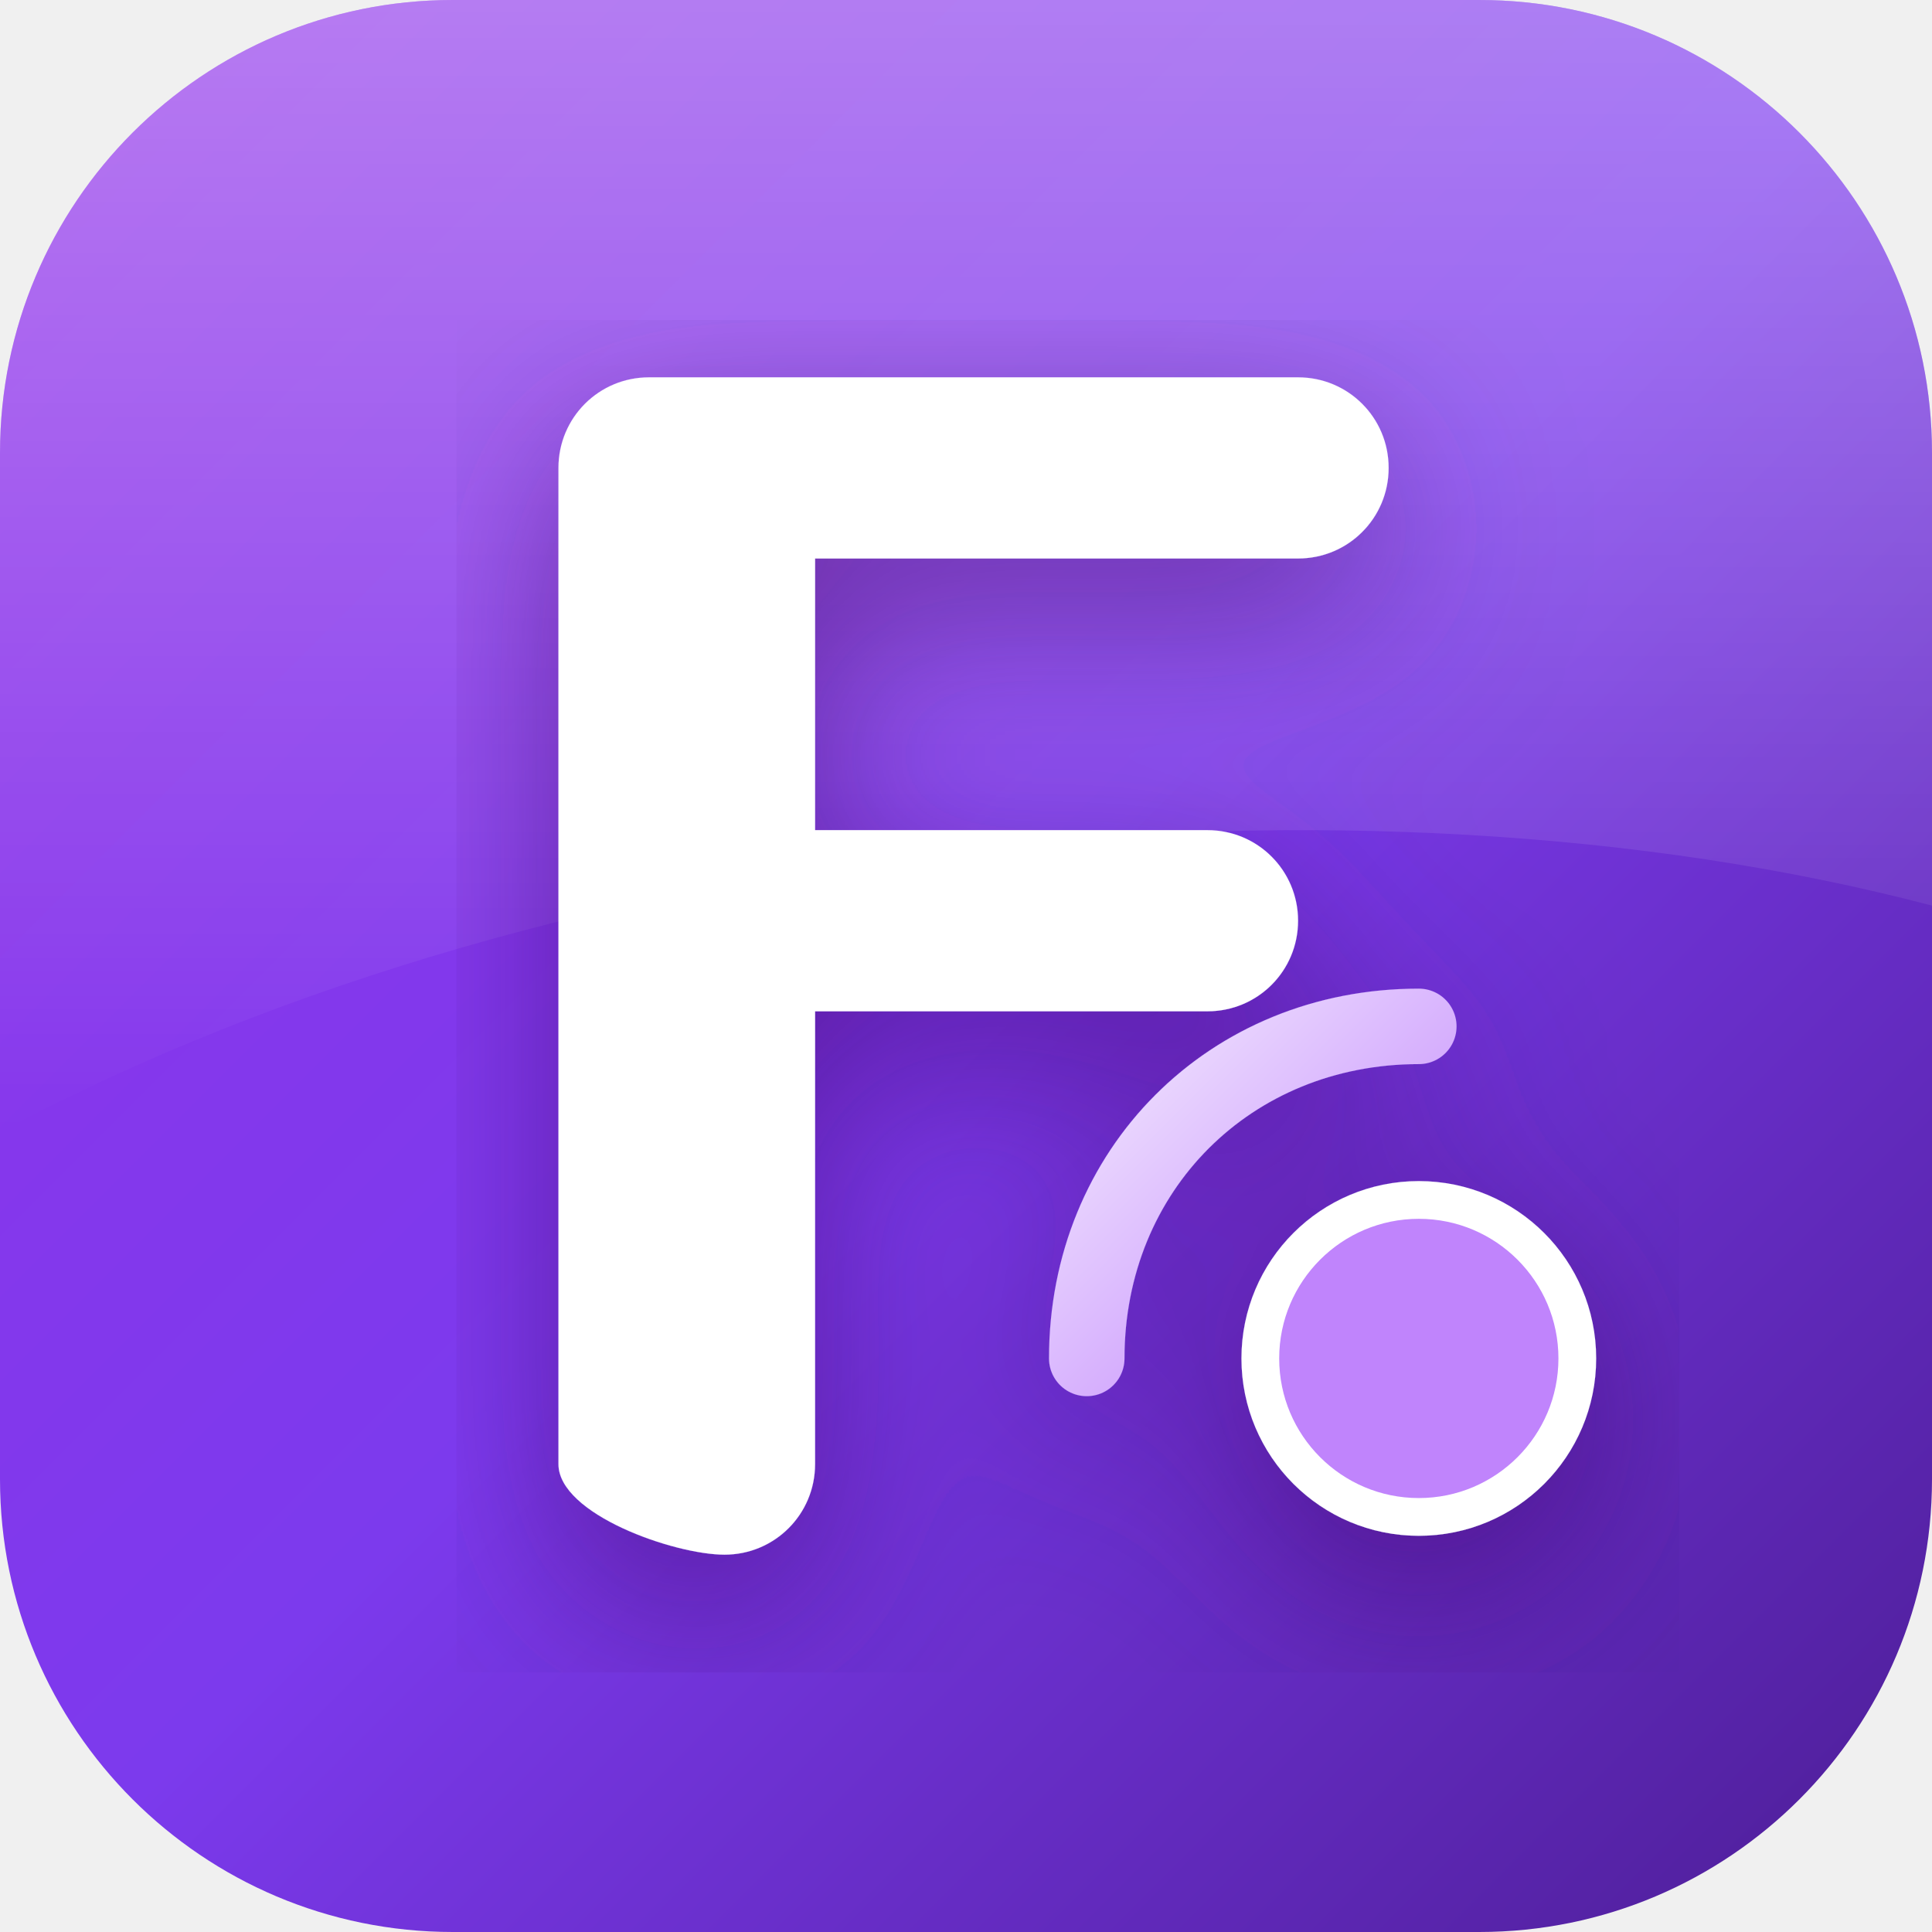
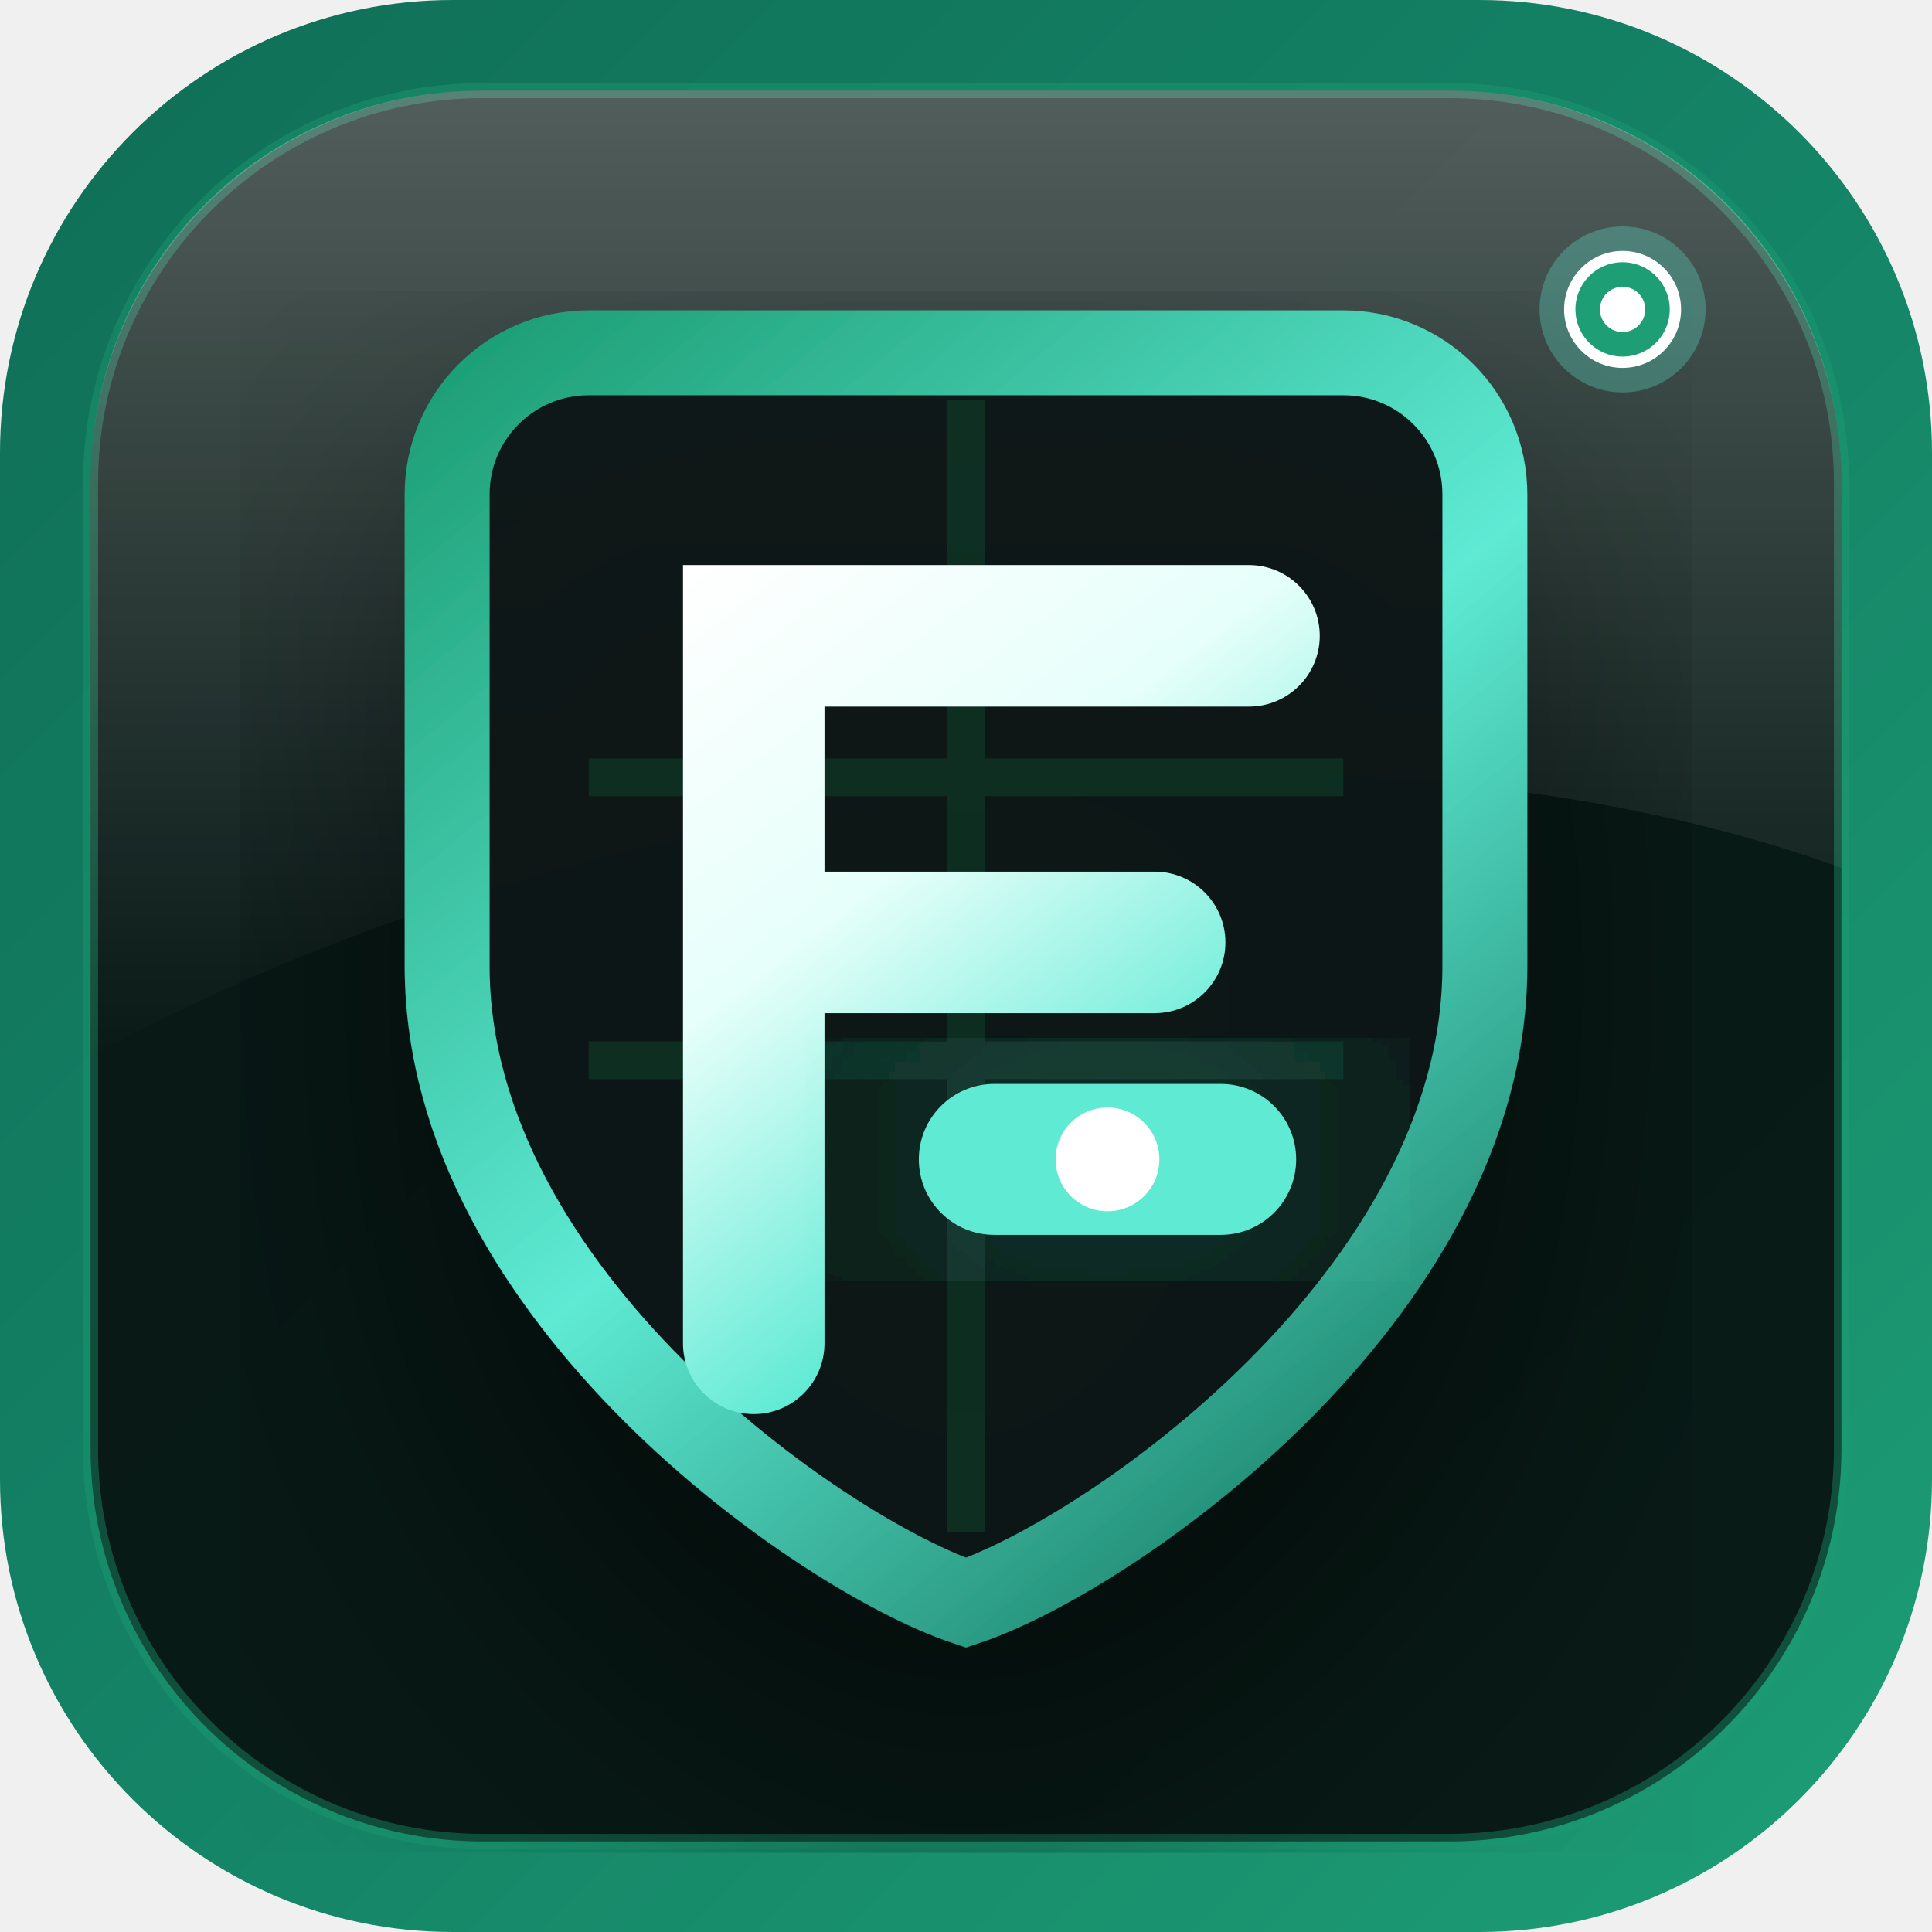
<svg xmlns="http://www.w3.org/2000/svg" viewBox="0 0 512 512" width="512" height="512">
  <defs>
-     <linearGradient id="violetBg" x1="0%" y1="0%" x2="100%" y2="100%">
-       <stop offset="0%" stop-color="#9333ea" />
-       <stop offset="50%" stop-color="#7c3aed" />
-       <stop offset="100%" stop-color="#4c1d95" />
+     <linearGradient id="flexEmeraldBg" x1="0%" y1="0%" x2="100%" y2="100%">
+       <stop offset="0%" stop-color="#0F6E56" />
+       <stop offset="50%" stop-color="#148366" />
+       <stop offset="100%" stop-color="#1D9E75" />
    </linearGradient>
    <linearGradient id="glossGrad" x1="0%" y1="0%" x2="0%" y2="100%">
-       <stop offset="0%" stop-color="#ffffff" stop-opacity="0.35" />
+       <stop offset="0%" stop-color="#ffffff" stop-opacity="0.30" />
      <stop offset="100%" stop-color="#ffffff" stop-opacity="0" />
    </linearGradient>
-     <linearGradient id="accentGrad" x1="0%" y1="0%" x2="100%" y2="100%">
-       <stop offset="0%" stop-color="#f3e8ff" />
-       <stop offset="100%" stop-color="#c084fc" />
+     <linearGradient id="shieldBorderGrad" x1="7" y1="5" x2="29" y2="31.5" gradientUnits="userSpaceOnUse">
+       <stop offset="0%" stop-color="#1D9E75" />
+       <stop offset="50%" stop-color="#5eead4" />
+       <stop offset="100%" stop-color="#0F6E56" />
    </linearGradient>
-     <filter id="shadow" x="-10%" y="-10%" width="120%" height="120%">
-       <feDropShadow dx="0" dy="16" stdDeviation="24" flood-color="#3b0764" flood-opacity="0.5" />
+     <linearGradient id="letterFGrad" x1="12" y1="9.5" x2="25.5" y2="27.5" gradientUnits="userSpaceOnUse">
+       <stop offset="0%" stop-color="#ffffff" />
+       <stop offset="35%" stop-color="#e6fffa" />
+       <stop offset="70%" stop-color="#5eead4" />
+       <stop offset="100%" stop-color="#1D9E75" />
+     </linearGradient>
+     <filter id="shieldShadow" x="-20%" y="-20%" width="140%" height="140%">
+       <feDropShadow dx="0" dy="16" stdDeviation="20" flood-color="#051f18" flood-opacity="0.75" />
+       <feDropShadow dx="0" dy="4" stdDeviation="6" flood-color="#000000" flood-opacity="0.6" />
+     </filter>
+     <filter id="neonGlow" x="-30%" y="-30%" width="160%" height="160%">
+       <feGaussianBlur stdDeviation="8" result="coloredBlur" />
+       <feMerge>
+         <feMergeNode in="coloredBlur" />
+         <feMergeNode in="SourceGraphic" />
+       </feMerge>
    </filter>
  </defs>
-   <rect width="512" height="512" rx="120" fill="url(#violetBg)" />
-   <path d="M 0,120 C 0,53.7 53.7,0 120,0 L 392,0 C 458.3,0 512,53.7 512,120 L 512,240 C 360,200 150,220 0,300 Z" fill="url(#glossGrad)" />
-   <g filter="url(#shadow)">
-     <path d="M 148,124 C 148,110.7 158.7,100 172,100 L 344,100 C 357.3,100 368,110.7 368,124 C 368,137.3 357.3,148 344,148 L 216,148 L 216,220 L 320,220 C 333.3,220 344,230.7 344,244 C 344,257.3 333.3,268 320,268 L 216,268 L 216,388 C 216,401.3 205.3,412 192,412 C 178.7,412 148,401.3 148,388 Z" fill="#ffffff" />
-     <circle cx="376" cy="360" r="42" fill="#c084fc" stroke="#ffffff" stroke-width="10" />
-     <path d="M 288,360 C 288,310 326,272 376,272" stroke="url(#accentGrad)" stroke-width="20" stroke-linecap="round" fill="none" />
+   <rect width="512" height="512" rx="120" fill="url(#flexEmeraldBg)" />
+   <rect x="24" y="24" width="464" height="464" rx="104" fill="#081411" fill-opacity="0.94" stroke="#1D9E75" stroke-opacity="0.4" stroke-width="4" />
+   <path d="M 24,128 C 24,70 70,24 128,24 L 384,24 C 442,24 488,70 488,128 L 488,230 C 350,180 150,210 24,280 Z" fill="url(#glossGrad)" />
+   <g transform="translate(31, 31) scale(12.5)" filter="url(#shieldShadow)">
+     <path d="M7 8C7 6.343 8.343 5 10 5H26C27.657 5 29 6.343 29 8V18C29 25 21 30.5 18 31.5C15 30.5 7 25 7 18V8Z" stroke="url(#shieldBorderGrad)" stroke-width="1.8" fill="#0a1a15" fill-opacity="0.95" />
+     <path d="M10 14H26M10 20H26M18 6V30" stroke="#1D9E75" stroke-opacity="0.15" stroke-width="0.8" />
+     <path d="M12 9.5H24C24.828 9.5 25.5 10.172 25.5 11C25.5 11.828 24.828 12.5 24 12.5H15V16H22C22.828 16 23.5 16.672 23.5 17.5C23.5 18.328 22.828 19 22 19H15V26C15 26.828 14.328 27.5 13.5 27.5C12.672 27.5 12 26.828 12 26V9.5Z" fill="url(#letterFGrad)" />
+     <rect x="17" y="20.5" width="8" height="3.2" rx="1.6" fill="#5eead4" filter="url(#neonGlow)" />
+     <circle cx="21" cy="22.1" r="1.1" fill="#ffffff" />
  </g>
+   <circle cx="430" cy="82" r="22" fill="#5eead4" fill-opacity="0.3" />
+   <circle cx="430" cy="82" r="14" fill="#1D9E75" stroke="#ffffff" stroke-width="3" />
+   <circle cx="430" cy="82" r="6" fill="#ffffff" />
</svg>
